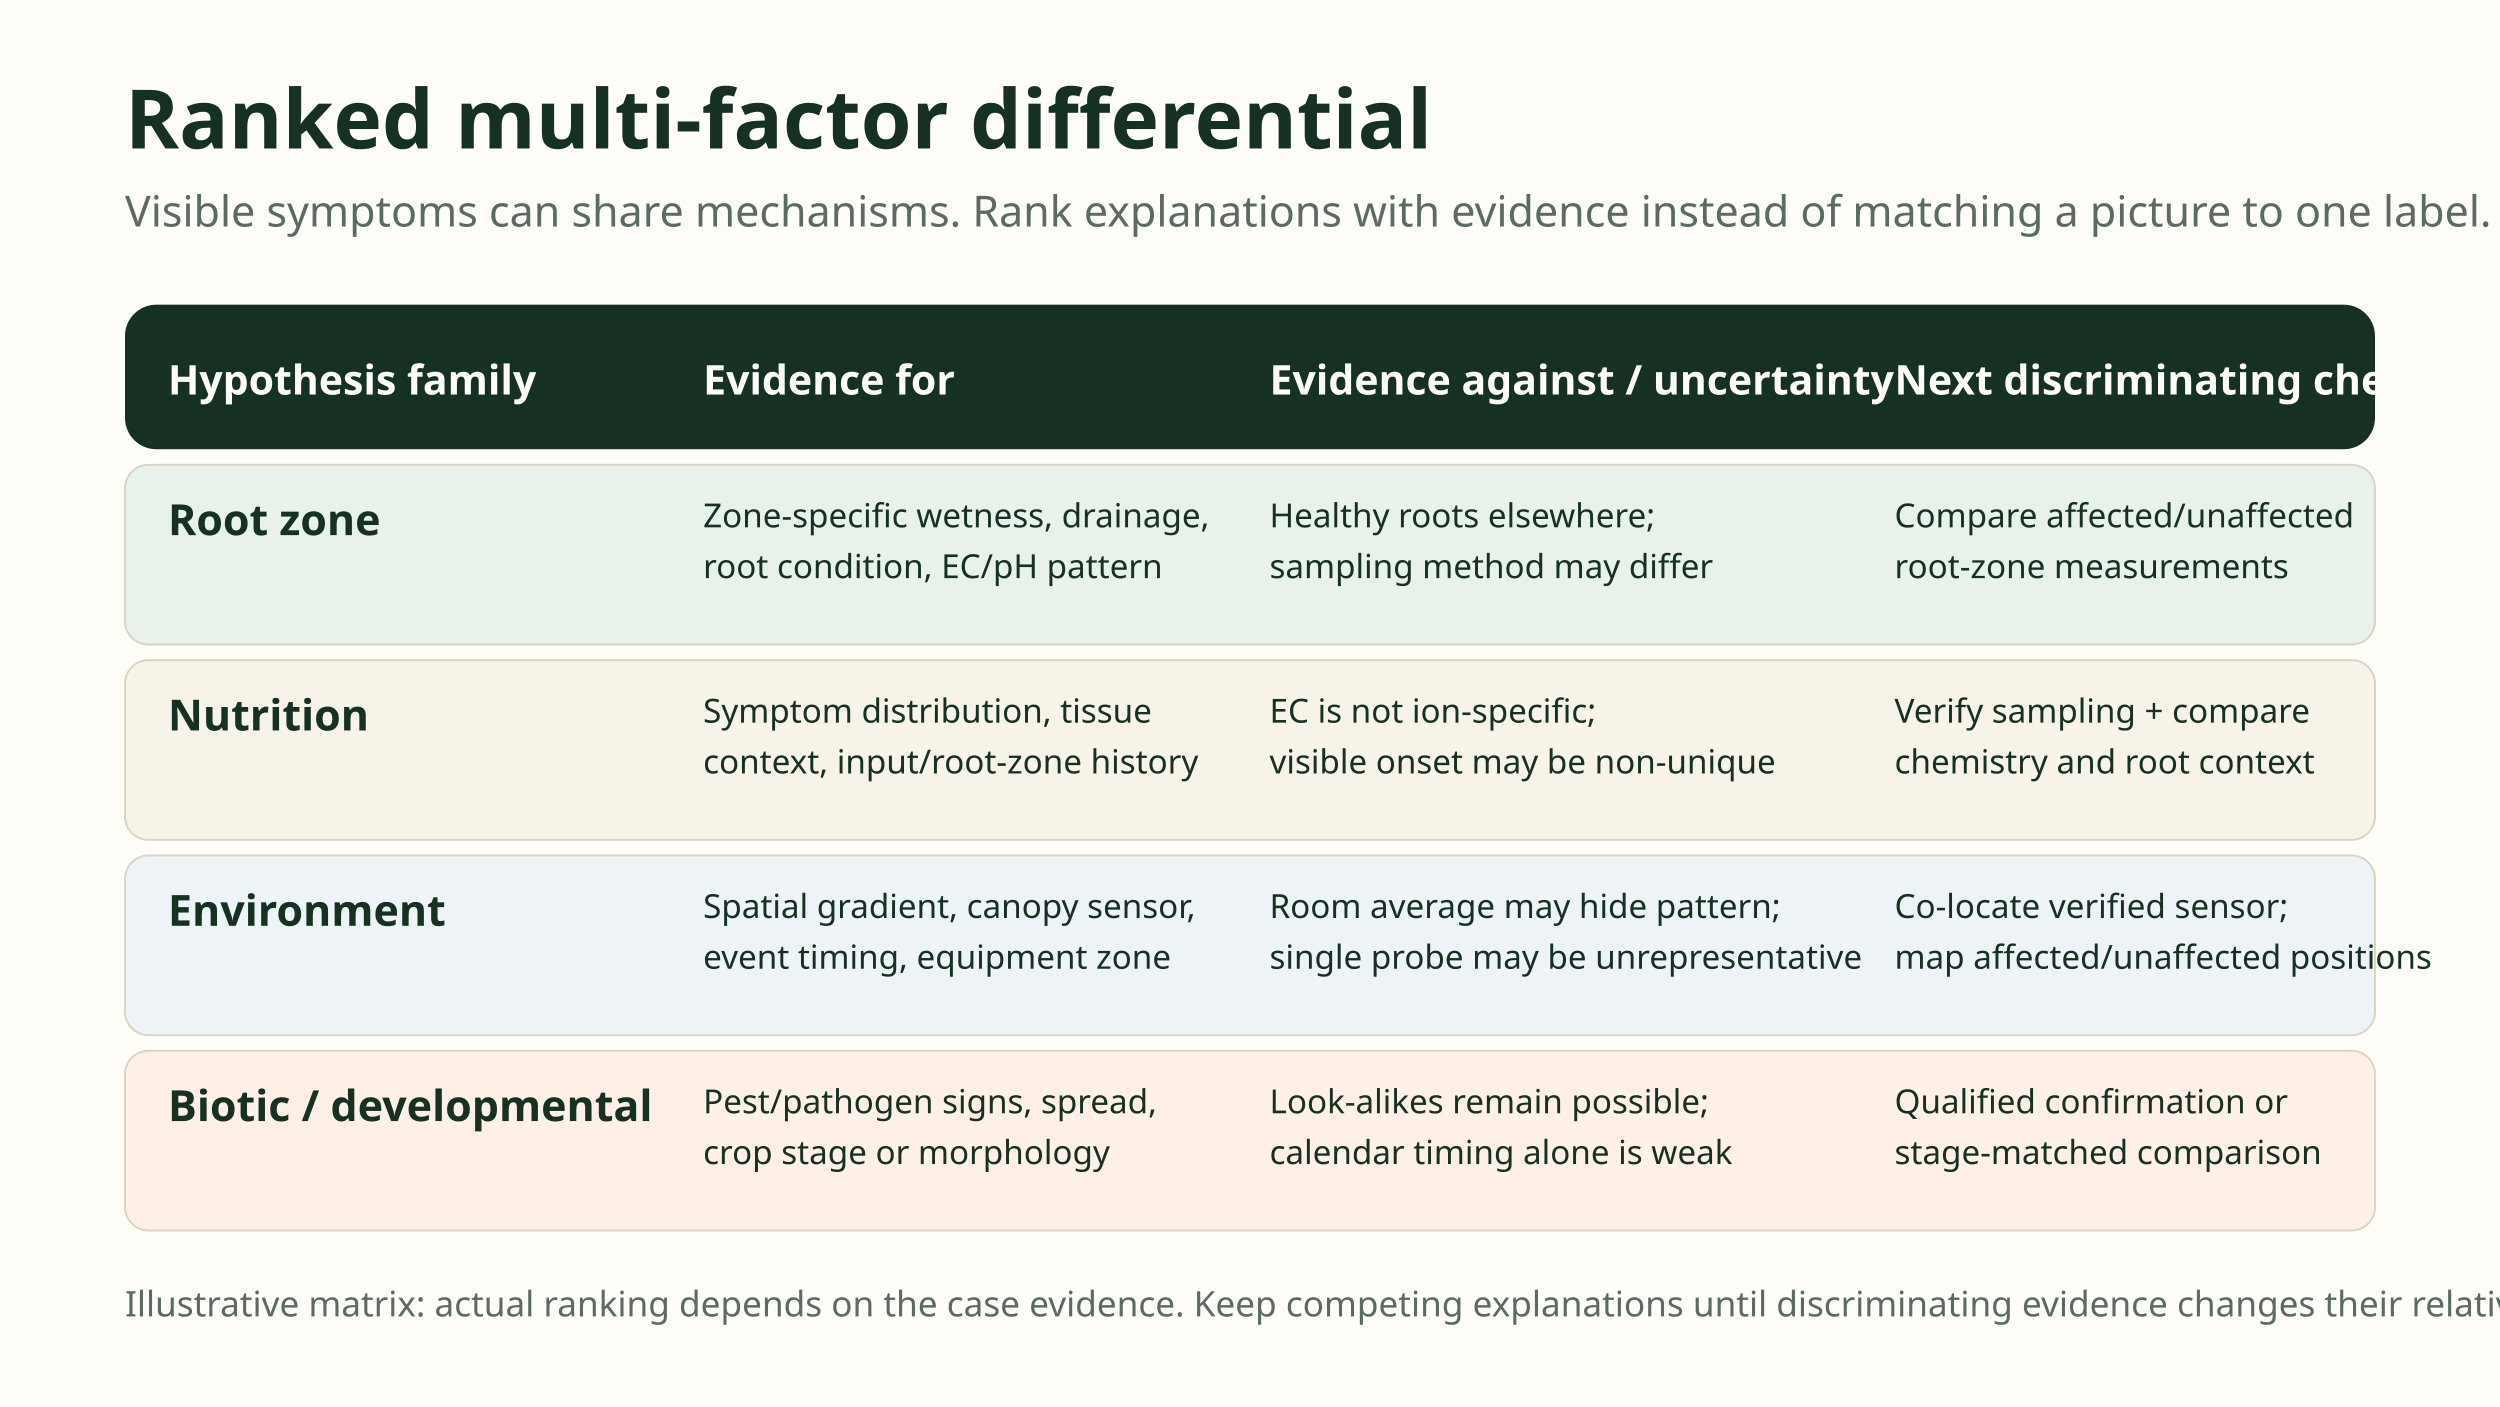
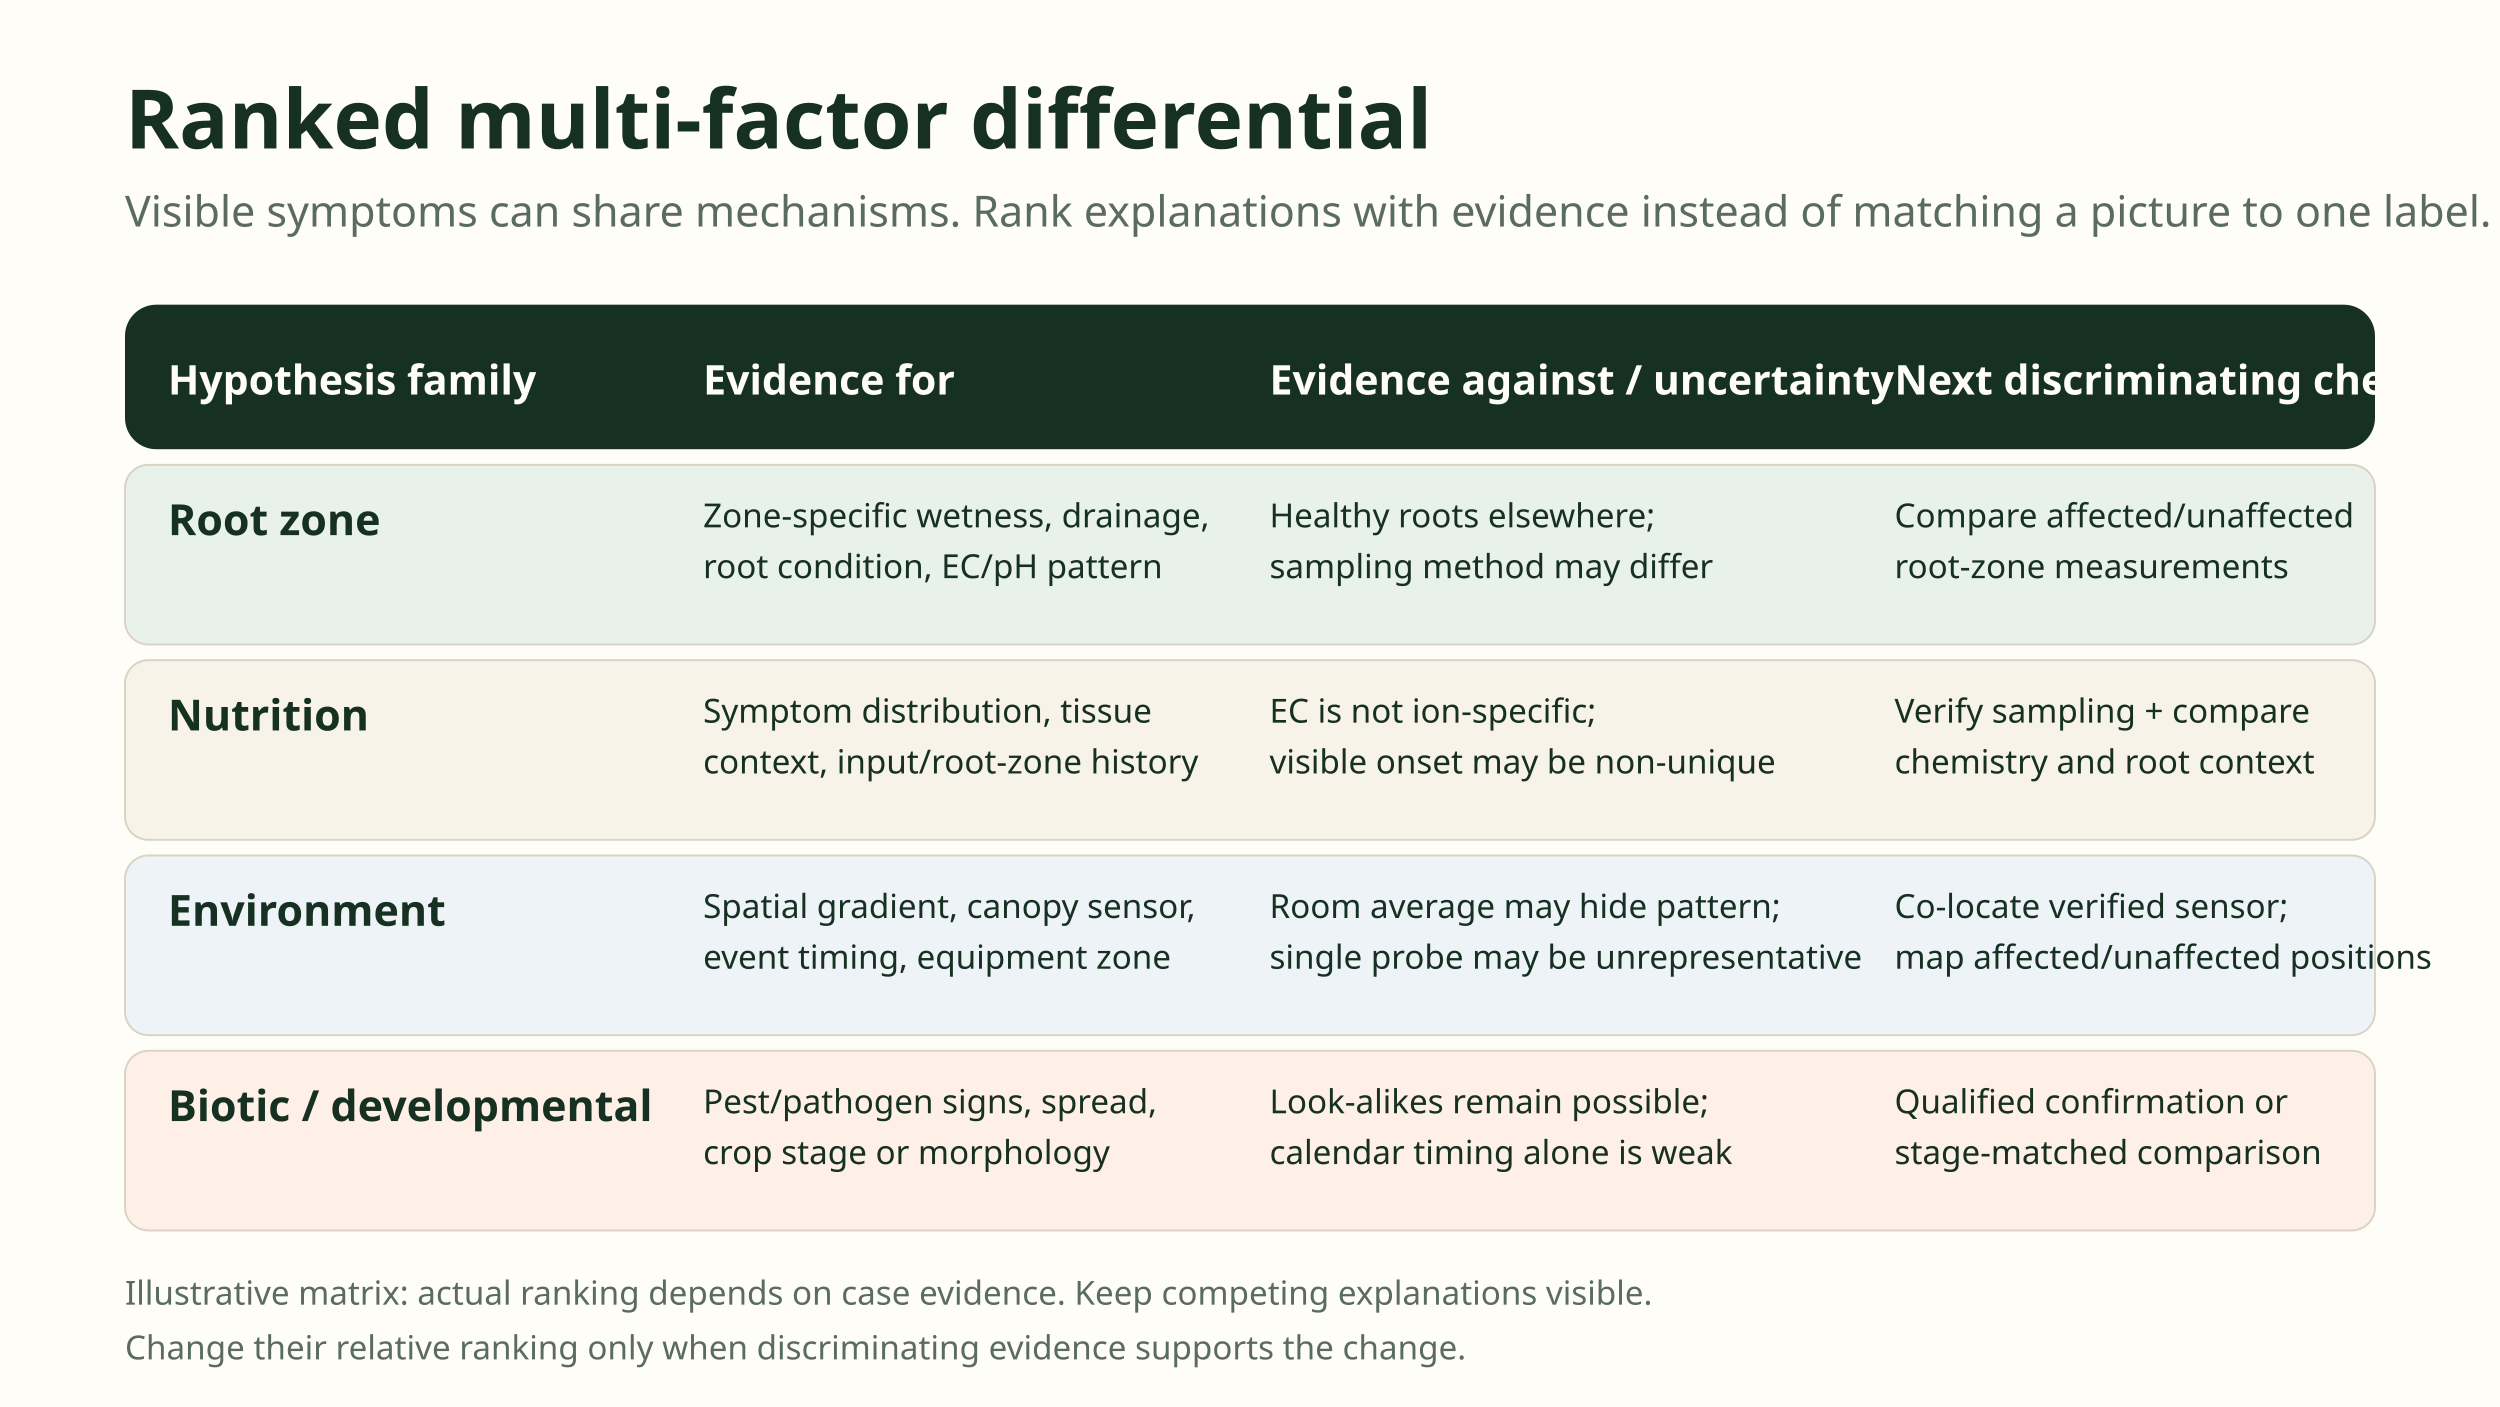
<svg xmlns="http://www.w3.org/2000/svg" viewBox="0 0 1280 720" role="img" aria-labelledby="title desc">
  <rect width="1280" height="720" fill="#fffdf7" />
  <text x="64" y="76" font-family="system-ui,sans-serif" font-size="42" font-weight="800" fill="#163122">Ranked multi-factor differential</text>
  <text x="64" y="116" font-family="system-ui,sans-serif" font-size="22" fill="#5a6b60">Visible symptoms can share mechanisms. Rank explanations with evidence instead of matching a picture to one label.</text>
  <g font-family="system-ui,sans-serif">
    <rect x="64" y="156" width="1152" height="74" rx="16" fill="#163122" />
    <text x="86" y="202" font-size="21" font-weight="800" fill="#fffdf7">Hypothesis family</text>
    <text x="360" y="202" font-size="21" font-weight="800" fill="#fffdf7">Evidence for</text>
    <text x="650" y="202" font-size="21" font-weight="800" fill="#fffdf7">Evidence against / uncertainty</text>
    <text x="970" y="202" font-size="21" font-weight="800" fill="#fffdf7">Next discriminating check</text>
    <g font-size="17" fill="#163122">
      <rect x="64" y="238" width="1152" height="92" rx="12" fill="#e8f1ea" stroke="#d9d3c4" />
      <text x="86" y="274" font-size="22" font-weight="800">Root zone</text>
      <text x="360" y="270">Zone-specific wetness, drainage,</text>
      <text x="360" y="296">root condition, EC/pH pattern</text>
      <text x="650" y="270">Healthy roots elsewhere;</text>
      <text x="650" y="296">sampling method may differ</text>
      <text x="970" y="270">Compare affected/unaffected</text>
      <text x="970" y="296">root-zone measurements</text>
      <rect x="64" y="338" width="1152" height="92" rx="12" fill="#f7f3e8" stroke="#d9d3c4" />
      <text x="86" y="374" font-size="22" font-weight="800">Nutrition</text>
      <text x="360" y="370">Symptom distribution, tissue</text>
      <text x="360" y="396">context, input/root-zone history</text>
      <text x="650" y="370">EC is not ion-specific;</text>
      <text x="650" y="396">visible onset may be non-unique</text>
      <text x="970" y="370">Verify sampling + compare</text>
      <text x="970" y="396">chemistry and root context</text>
      <rect x="64" y="438" width="1152" height="92" rx="12" fill="#eef3f7" stroke="#d9d3c4" />
      <text x="86" y="474" font-size="22" font-weight="800">Environment</text>
      <text x="360" y="470">Spatial gradient, canopy sensor,</text>
      <text x="360" y="496">event timing, equipment zone</text>
      <text x="650" y="470">Room average may hide pattern;</text>
      <text x="650" y="496">single probe may be unrepresentative</text>
      <text x="970" y="470">Co-locate verified sensor;</text>
      <text x="970" y="496">map affected/unaffected positions</text>
      <rect x="64" y="538" width="1152" height="92" rx="12" fill="#fff0e7" stroke="#d9d3c4" />
      <text x="86" y="574" font-size="22" font-weight="800">Biotic / developmental</text>
      <text x="360" y="570">Pest/pathogen signs, spread,</text>
      <text x="360" y="596">crop stage or morphology</text>
      <text x="650" y="570">Look-alikes remain possible;</text>
      <text x="650" y="596">calendar timing alone is weak</text>
      <text x="970" y="570">Qualified confirmation or</text>
      <text x="970" y="596">stage-matched comparison</text>
    </g>
-     <text x="64" y="674" font-size="18" fill="#5a6b60">Illustrative matrix: actual ranking depends on the case evidence. Keep competing explanations until discriminating evidence changes their relative plausibility.</text>
+     <text x="64" y="668" font-size="17" fill="#5a6b60">Illustrative matrix: actual ranking depends on case evidence. Keep competing explanations visible.</text>
+     <text x="64" y="696" font-size="17" fill="#5a6b60">Change their relative ranking only when discriminating evidence supports the change.</text>
  </g>
</svg>
